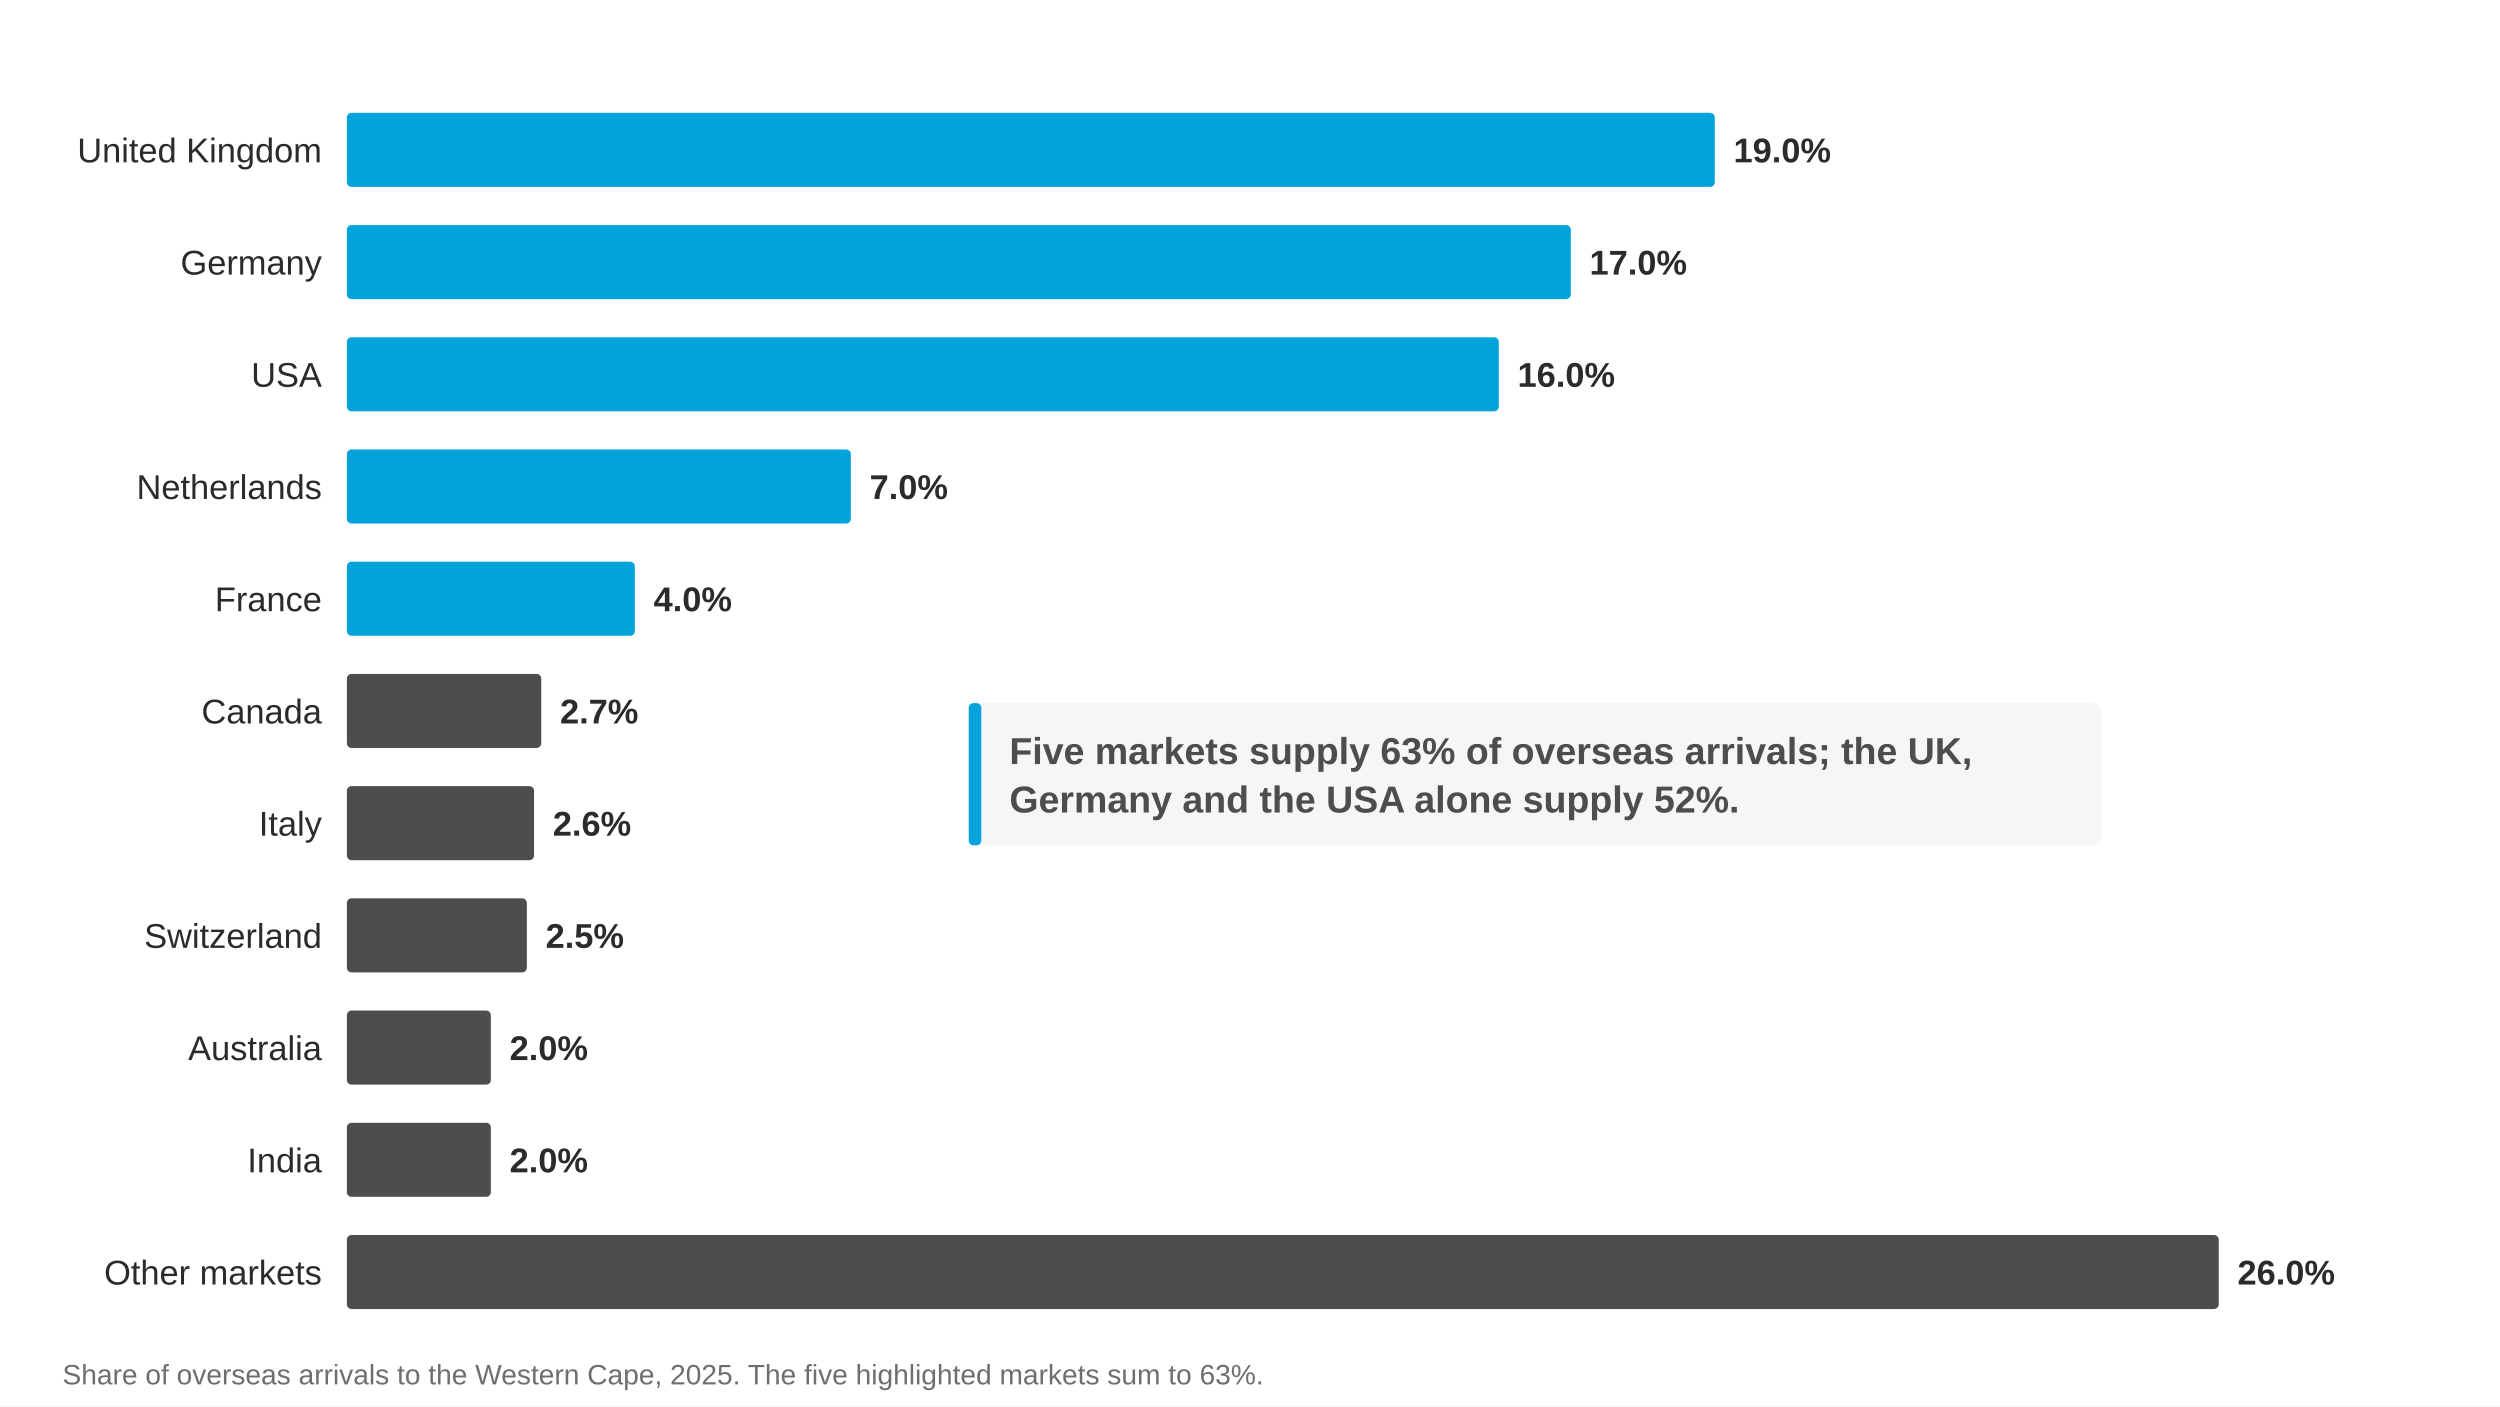
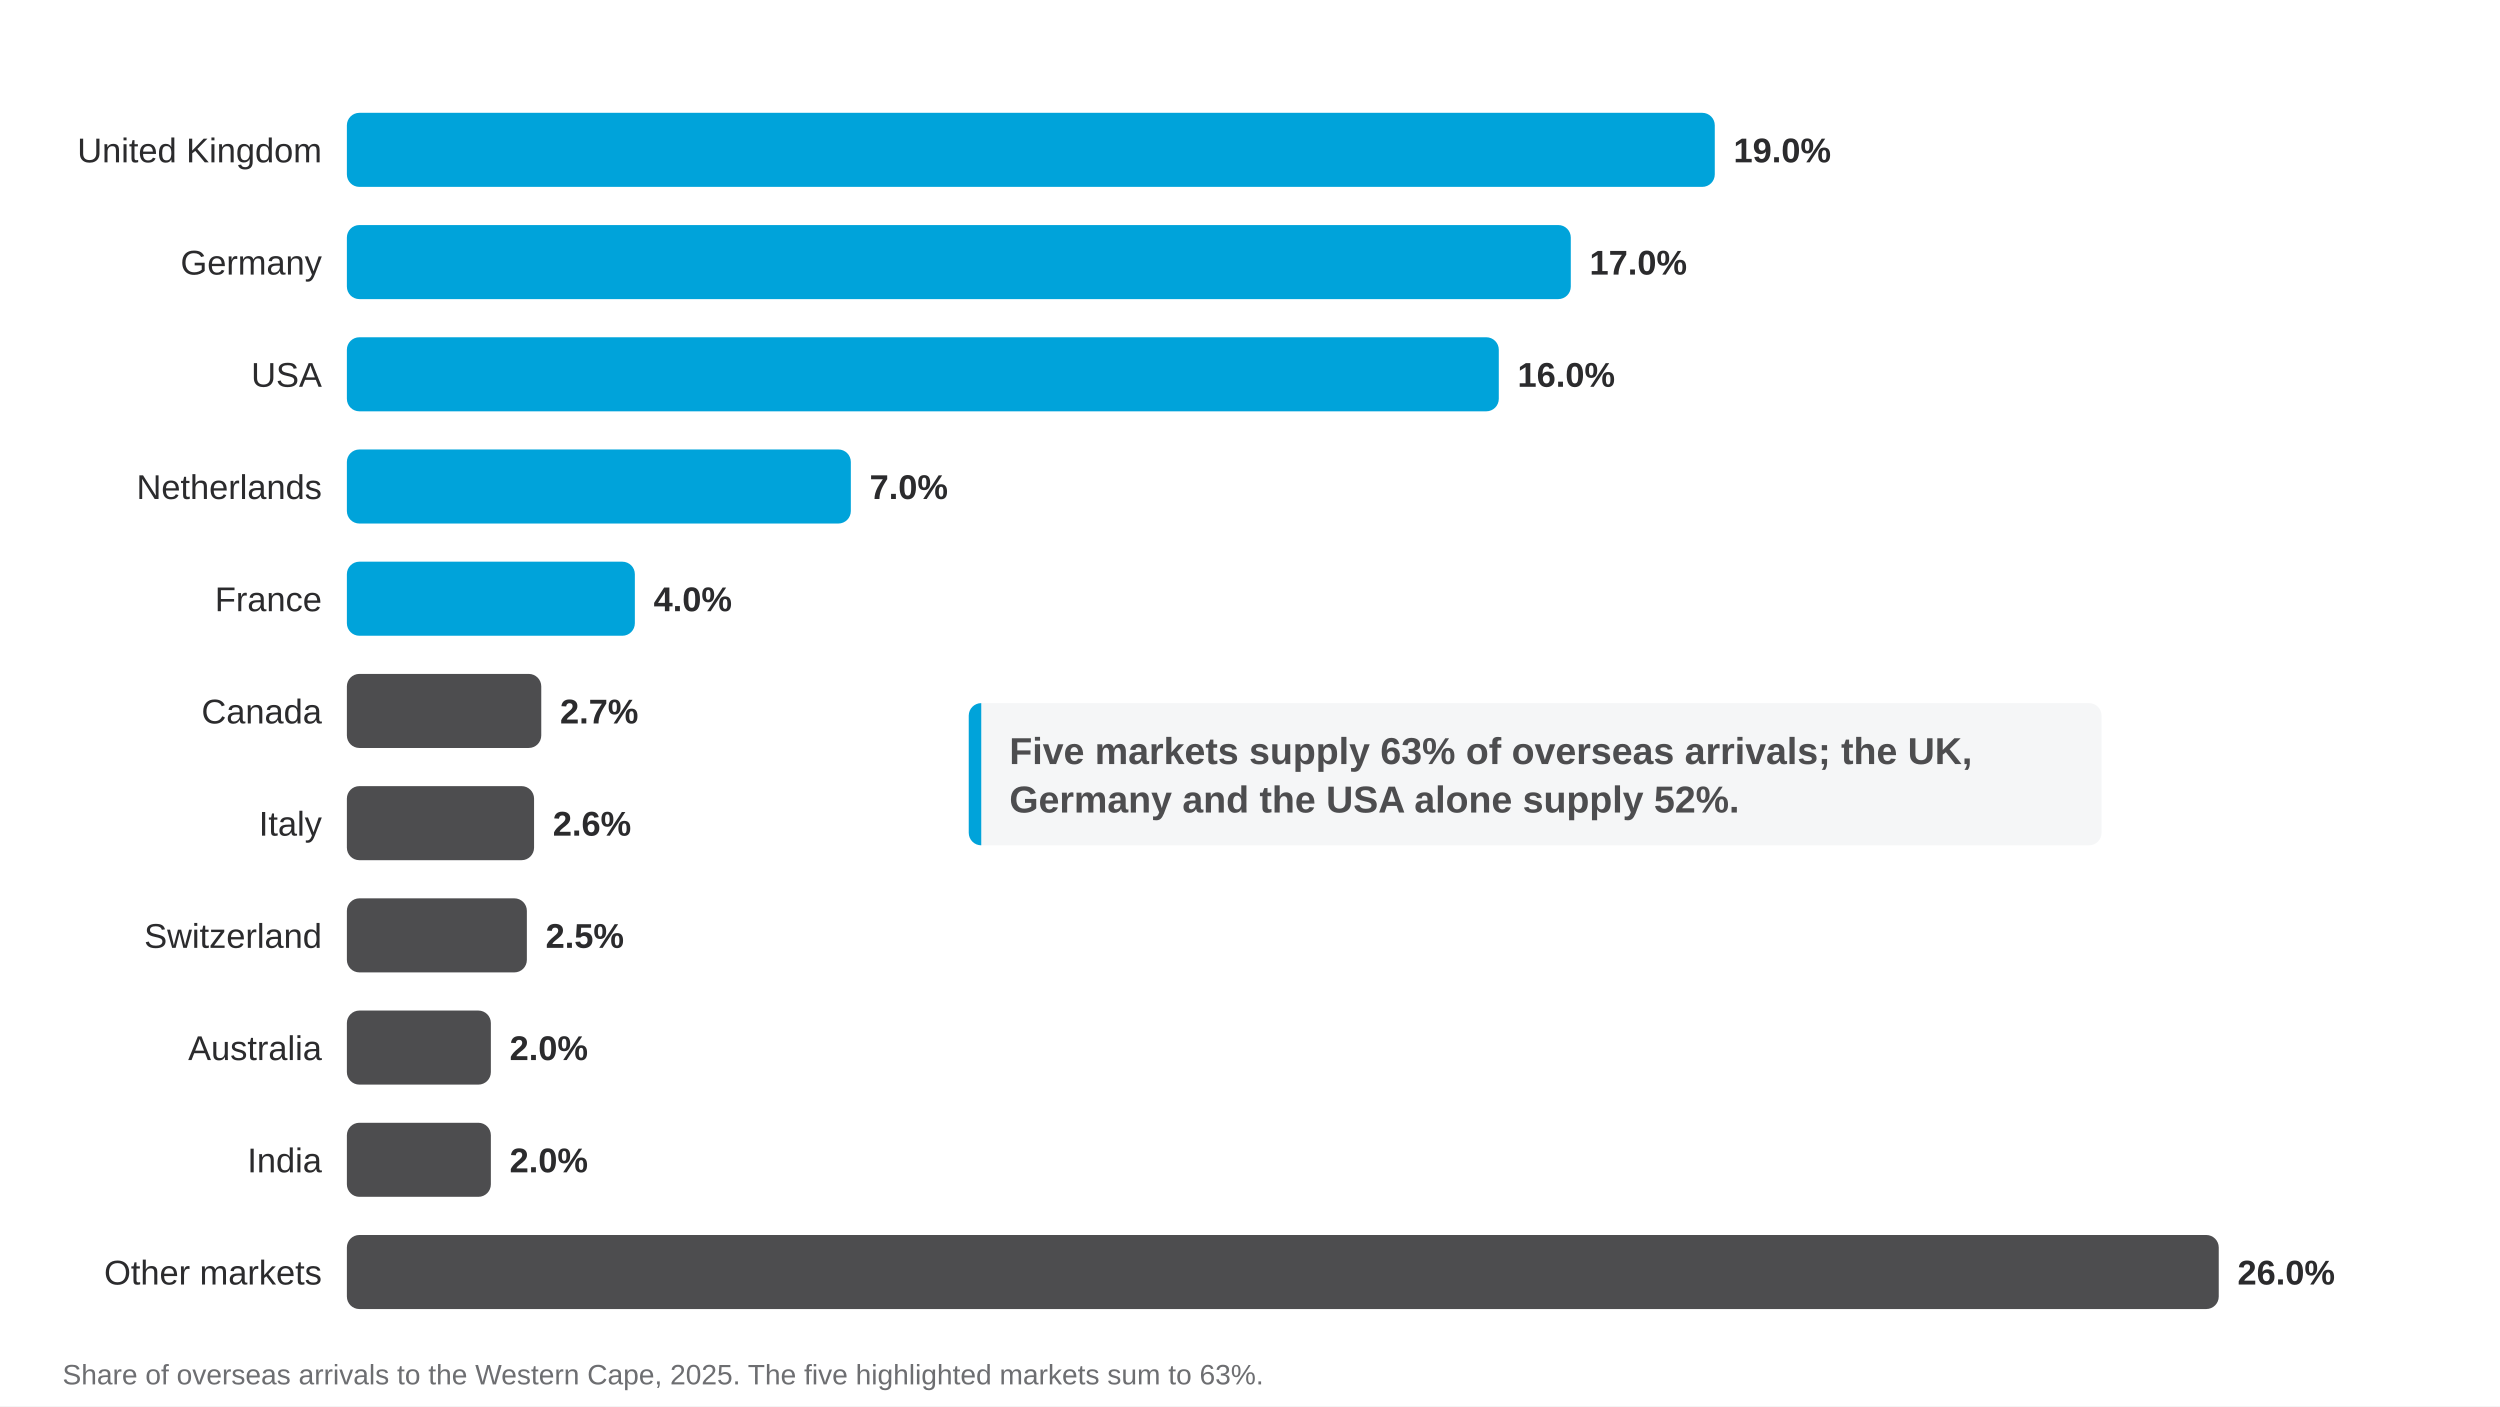
<svg xmlns="http://www.w3.org/2000/svg" viewBox="0 0 1600 900" width="1600" height="900" font-family="Arial, Helvetica, sans-serif">
  <rect width="1600" height="900" fill="#ffffff" />
  <text x="206" y="103.909" text-anchor="end" font-size="22" fill="#2B2B2D">United Kingdom</text>
-   <rect x="222" y="72.209" width="875.462" height="47.4" fill="#00A3DA" rx="3" />
+   <rect x="222" y="72.209" width="875.462" height="47.4" fill="#00A3DA" rx="8.0" />
  <text x="1109.462" y="103.909" font-size="22" font-weight="700" fill="#2B2B2D">19.0%</text>
  <text x="206" y="175.727" text-anchor="end" font-size="22" fill="#2B2B2D">Germany</text>
-   <rect x="222" y="144.027" width="783.308" height="47.4" fill="#00A3DA" rx="3" />
+   <rect x="222" y="144.027" width="783.308" height="47.4" fill="#00A3DA" rx="8.0" />
  <text x="1017.308" y="175.727" font-size="22" font-weight="700" fill="#2B2B2D">17.0%</text>
  <text x="206" y="247.545" text-anchor="end" font-size="22" fill="#2B2B2D">USA</text>
-   <rect x="222" y="215.845" width="737.231" height="47.4" fill="#00A3DA" rx="3" />
+   <rect x="222" y="215.845" width="737.231" height="47.4" fill="#00A3DA" rx="8.0" />
  <text x="971.231" y="247.545" font-size="22" font-weight="700" fill="#2B2B2D">16.0%</text>
  <text x="206" y="319.364" text-anchor="end" font-size="22" fill="#2B2B2D">Netherlands</text>
-   <rect x="222" y="287.664" width="322.538" height="47.4" fill="#00A3DA" rx="3" />
+   <rect x="222" y="287.664" width="322.538" height="47.4" fill="#00A3DA" rx="8.0" />
  <text x="556.538" y="319.364" font-size="22" font-weight="700" fill="#2B2B2D">7.0%</text>
  <text x="206" y="391.182" text-anchor="end" font-size="22" fill="#2B2B2D">France</text>
-   <rect x="222" y="359.482" width="184.308" height="47.4" fill="#00A3DA" rx="3" />
+   <rect x="222" y="359.482" width="184.308" height="47.4" fill="#00A3DA" rx="8.0" />
  <text x="418.308" y="391.182" font-size="22" font-weight="700" fill="#2B2B2D">4.0%</text>
  <text x="206" y="463" text-anchor="end" font-size="22" fill="#2B2B2D">Canada</text>
-   <rect x="222" y="431.3" width="124.408" height="47.4" fill="#4D4D4F" rx="3" />
+   <rect x="222" y="431.3" width="124.408" height="47.4" fill="#4D4D4F" rx="8.0" />
  <text x="358.408" y="463" font-size="22" font-weight="700" fill="#2B2B2D">2.7%</text>
  <text x="206" y="534.818" text-anchor="end" font-size="22" fill="#2B2B2D">Italy</text>
-   <rect x="222" y="503.118" width="119.8" height="47.4" fill="#4D4D4F" rx="3" />
+   <rect x="222" y="503.118" width="119.8" height="47.4" fill="#4D4D4F" rx="8.0" />
  <text x="353.8" y="534.818" font-size="22" font-weight="700" fill="#2B2B2D">2.6%</text>
  <text x="206" y="606.636" text-anchor="end" font-size="22" fill="#2B2B2D">Switzerland</text>
-   <rect x="222" y="574.936" width="115.192" height="47.4" fill="#4D4D4F" rx="3" />
+   <rect x="222" y="574.936" width="115.192" height="47.4" fill="#4D4D4F" rx="8.0" />
  <text x="349.192" y="606.636" font-size="22" font-weight="700" fill="#2B2B2D">2.5%</text>
  <text x="206" y="678.455" text-anchor="end" font-size="22" fill="#2B2B2D">Australia</text>
-   <rect x="222" y="646.755" width="92.154" height="47.4" fill="#4D4D4F" rx="3" />
+   <rect x="222" y="646.755" width="92.154" height="47.4" fill="#4D4D4F" rx="8.0" />
  <text x="326.154" y="678.455" font-size="22" font-weight="700" fill="#2B2B2D">2.0%</text>
  <text x="206" y="750.273" text-anchor="end" font-size="22" fill="#2B2B2D">India</text>
-   <rect x="222" y="718.573" width="92.154" height="47.4" fill="#4D4D4F" rx="3" />
+   <rect x="222" y="718.573" width="92.154" height="47.4" fill="#4D4D4F" rx="8.0" />
  <text x="326.154" y="750.273" font-size="22" font-weight="700" fill="#2B2B2D">2.0%</text>
  <text x="206" y="822.091" text-anchor="end" font-size="22" fill="#2B2B2D">Other markets</text>
-   <rect x="222" y="790.391" width="1198" height="47.4" fill="#4D4D4F" rx="3" />
+   <rect x="222" y="790.391" width="1198" height="47.4" fill="#4D4D4F" rx="8.0" />
  <text x="1432" y="822.091" font-size="22" font-weight="700" fill="#2B2B2D">26.0%</text>
  <text x="40" y="886" font-size="18" fill="#6D6E71">Share of overseas arrivals to the Western Cape, 2025. The five highlighted markets sum to 63%.</text>
  <g class="callout">
-     <rect x="620" y="450" width="725" height="91" rx="6" fill="#F5F6F7" />
-     <rect x="620" y="450" width="8" height="91" rx="3" fill="#00A3DA" />
+     <clipPath id="co3">
+       <rect x="620" y="450" width="725" height="91" rx="8" />
+     </clipPath>
+     <rect x="620" y="450" width="725" height="91" rx="8" fill="#F5F6F7" />
+     <rect x="620" y="450" width="8" height="91" fill="#00A3DA" clip-path="url(#co3)" />
    <text x="646" y="489" font-size="24" font-weight="700" fill="#4D4D4F">Five markets supply 63% of overseas arrivals; the UK,</text>
    <text x="646" y="520" font-size="24" font-weight="700" fill="#4D4D4F">Germany and the USA alone supply 52%.</text>
  </g>
</svg>
